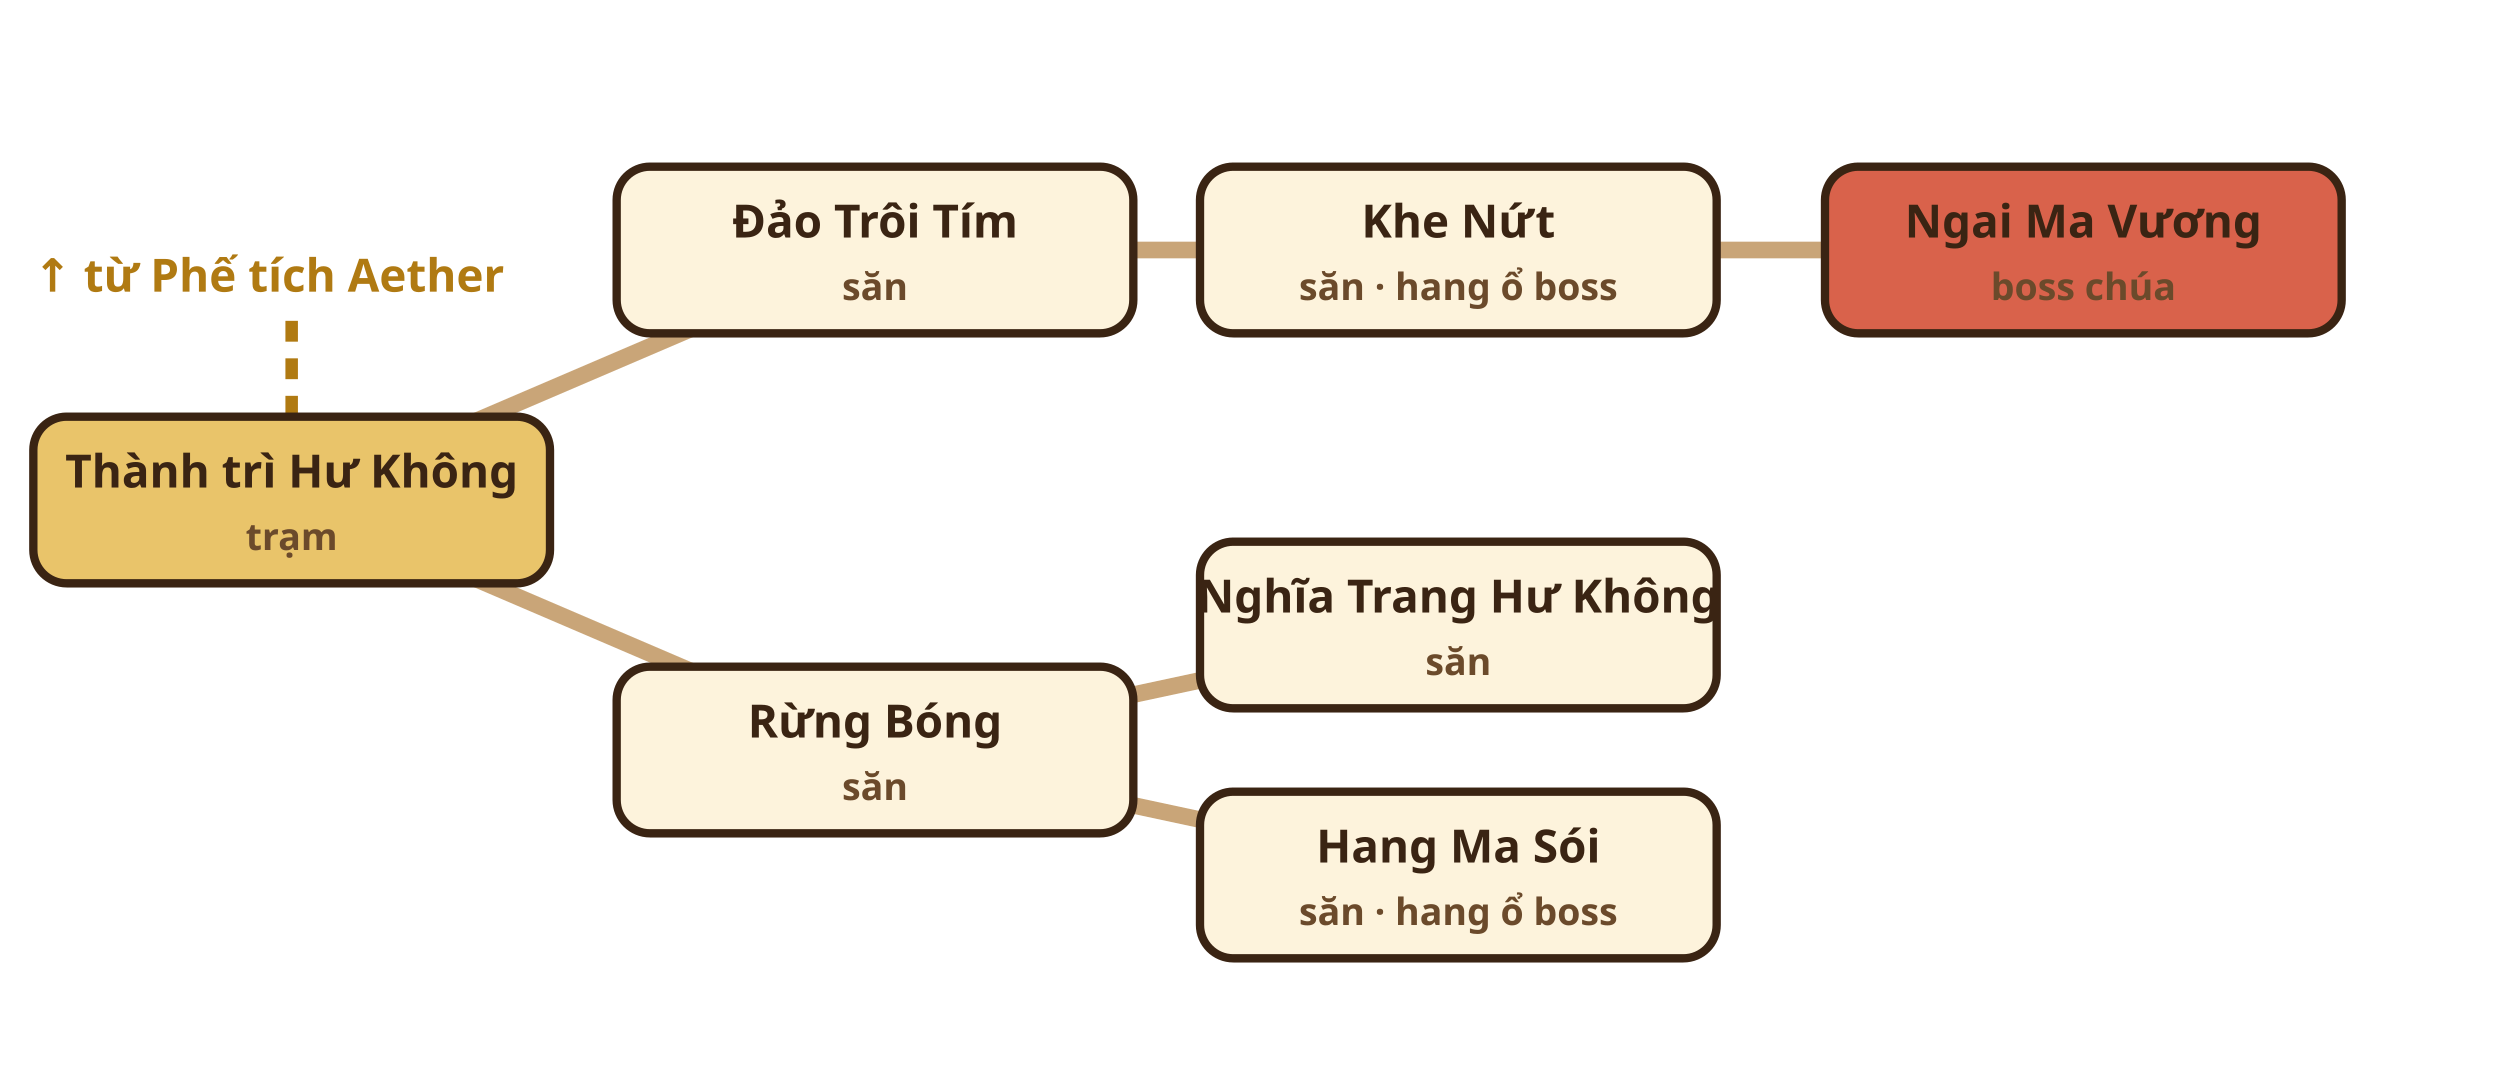
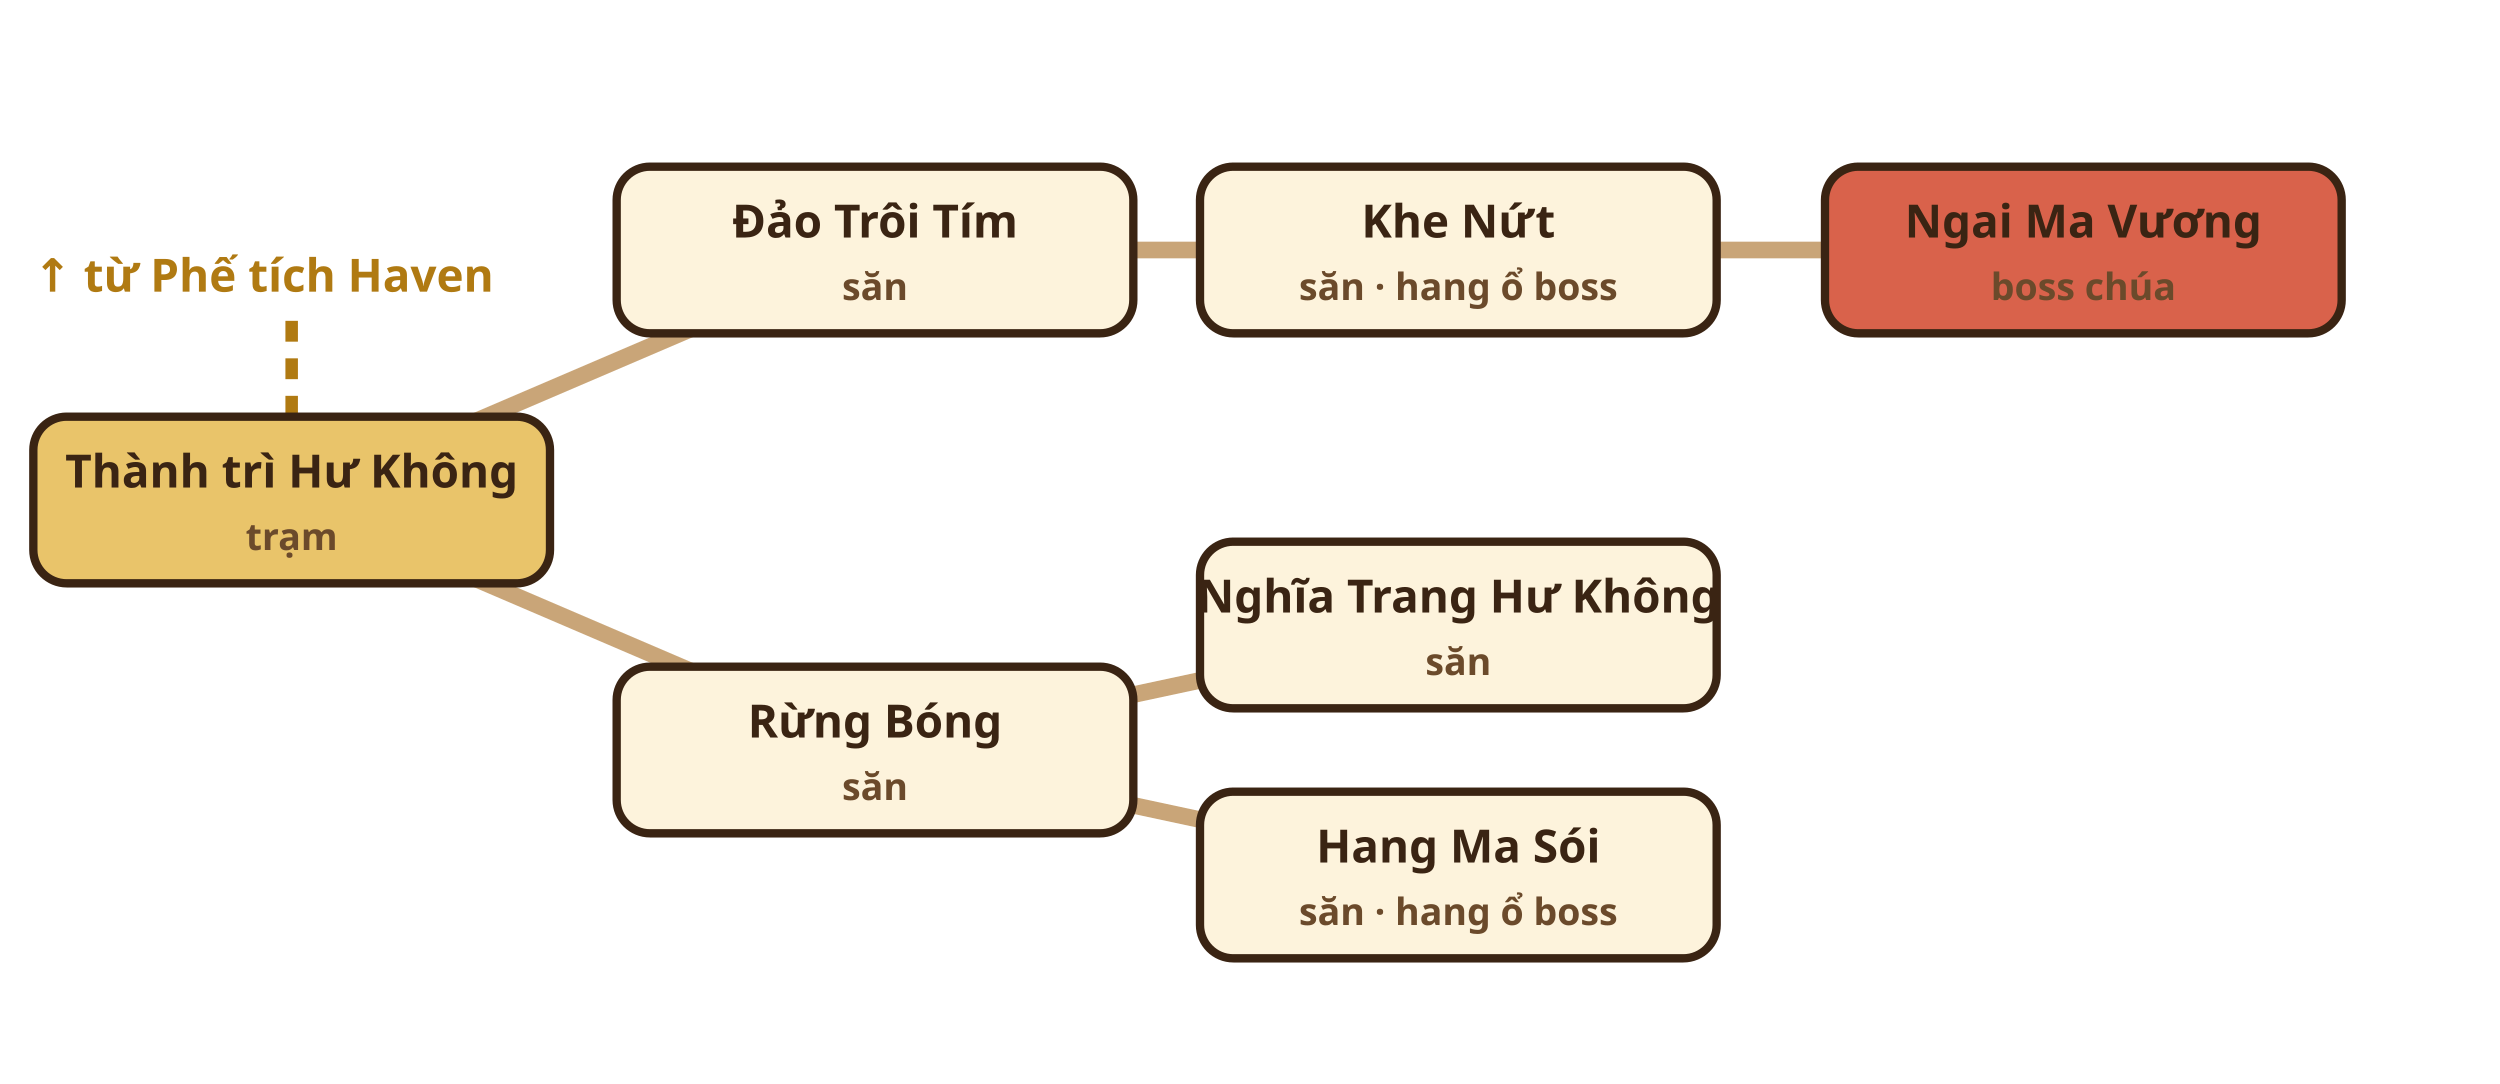
<svg xmlns="http://www.w3.org/2000/svg" viewBox="0 0 600 260" role="img" aria-label="Sơ đồ vùng 10">
  <line x1="70" y1="120" x2="210" y2="60" stroke="#c9a578" stroke-width="4" stroke-linecap="round" />
  <line x1="210" y1="60" x2="350" y2="60" stroke="#c9a578" stroke-width="4" stroke-linecap="round" />
  <line x1="350" y1="60" x2="500" y2="60" stroke="#c9a578" stroke-width="4" stroke-linecap="round" />
  <line x1="70" y1="120" x2="210" y2="180" stroke="#c9a578" stroke-width="4" stroke-linecap="round" />
  <line x1="210" y1="180" x2="350" y2="150" stroke="#c9a578" stroke-width="4" stroke-linecap="round" />
  <line x1="210" y1="180" x2="350" y2="210" stroke="#c9a578" stroke-width="4" stroke-linecap="round" />
  <line x1="70" y1="100" x2="70" y2="76" stroke="#b07a12" stroke-width="3" stroke-dasharray="5 4" />
-   <text x="8" y="70" font-size="11" font-weight="800" fill="#b07a12" text-anchor="start" font-family="Nunito, sans-serif">↑ từ Phế tích Aether</text>
+   <text x="8" y="70" font-size="11" font-weight="800" fill="#b07a12" text-anchor="start" font-family="Nunito, sans-serif">↑ từ Phế tích Haven</text>
  <rect x="8" y="100" width="124" height="40" rx="8" fill="#e9c46a" stroke="#3a2413" stroke-width="2" />
  <text x="70" y="117" font-size="11" font-weight="800" fill="#3a2413" text-anchor="middle" font-family="Nunito, sans-serif">Thành trì Hư Không</text>
  <text x="70" y="132" font-size="9" font-weight="700" fill="#6b4a2b" text-anchor="middle" font-family="Nunito, sans-serif">trạm</text>
  <rect x="148" y="40" width="124" height="40" rx="8" fill="#fdf3dc" stroke="#3a2413" stroke-width="2" />
  <text x="210" y="57" font-size="11" font-weight="800" fill="#3a2413" text-anchor="middle" font-family="Nunito, sans-serif">Đảo Trôi Tím</text>
  <text x="210" y="72" font-size="9" font-weight="700" fill="#6b4a2b" text-anchor="middle" font-family="Nunito, sans-serif">săn</text>
  <rect x="288" y="40" width="124" height="40" rx="8" fill="#fdf3dc" stroke="#3a2413" stroke-width="2" />
  <text x="350" y="57" font-size="11" font-weight="800" fill="#3a2413" text-anchor="middle" font-family="Nunito, sans-serif">Khe Nứt</text>
  <text x="350" y="72" font-size="9" font-weight="700" fill="#6b4a2b" text-anchor="middle" font-family="Nunito, sans-serif">săn · hang ổ boss</text>
  <rect x="148" y="160" width="124" height="40" rx="8" fill="#fdf3dc" stroke="#3a2413" stroke-width="2" />
  <text x="210" y="177" font-size="11" font-weight="800" fill="#3a2413" text-anchor="middle" font-family="Nunito, sans-serif">Rừng Bóng</text>
  <text x="210" y="192" font-size="9" font-weight="700" fill="#6b4a2b" text-anchor="middle" font-family="Nunito, sans-serif">săn</text>
  <rect x="288" y="130" width="124" height="40" rx="8" fill="#fdf3dc" stroke="#3a2413" stroke-width="2" />
  <text x="350" y="147" font-size="11" font-weight="800" fill="#3a2413" text-anchor="middle" font-family="Nunito, sans-serif">Nghĩa Trang Hư Không</text>
  <text x="350" y="162" font-size="9" font-weight="700" fill="#6b4a2b" text-anchor="middle" font-family="Nunito, sans-serif">săn</text>
  <rect x="288" y="190" width="124" height="40" rx="8" fill="#fdf3dc" stroke="#3a2413" stroke-width="2" />
  <text x="350" y="207" font-size="11" font-weight="800" fill="#3a2413" text-anchor="middle" font-family="Nunito, sans-serif">Hang Ma Sói</text>
  <text x="350" y="222" font-size="9" font-weight="700" fill="#6b4a2b" text-anchor="middle" font-family="Nunito, sans-serif">săn · hang ổ boss</text>
  <rect x="438" y="40" width="124" height="40" rx="8" fill="#d9624b" stroke="#3a2413" stroke-width="2" />
  <text x="500" y="57" font-size="11" font-weight="800" fill="#3a2413" text-anchor="middle" font-family="Nunito, sans-serif">Ngai Ma Vương</text>
  <text x="500" y="72" font-size="9" font-weight="700" fill="#6b4a2b" text-anchor="middle" font-family="Nunito, sans-serif">boss chúa</text>
</svg>
